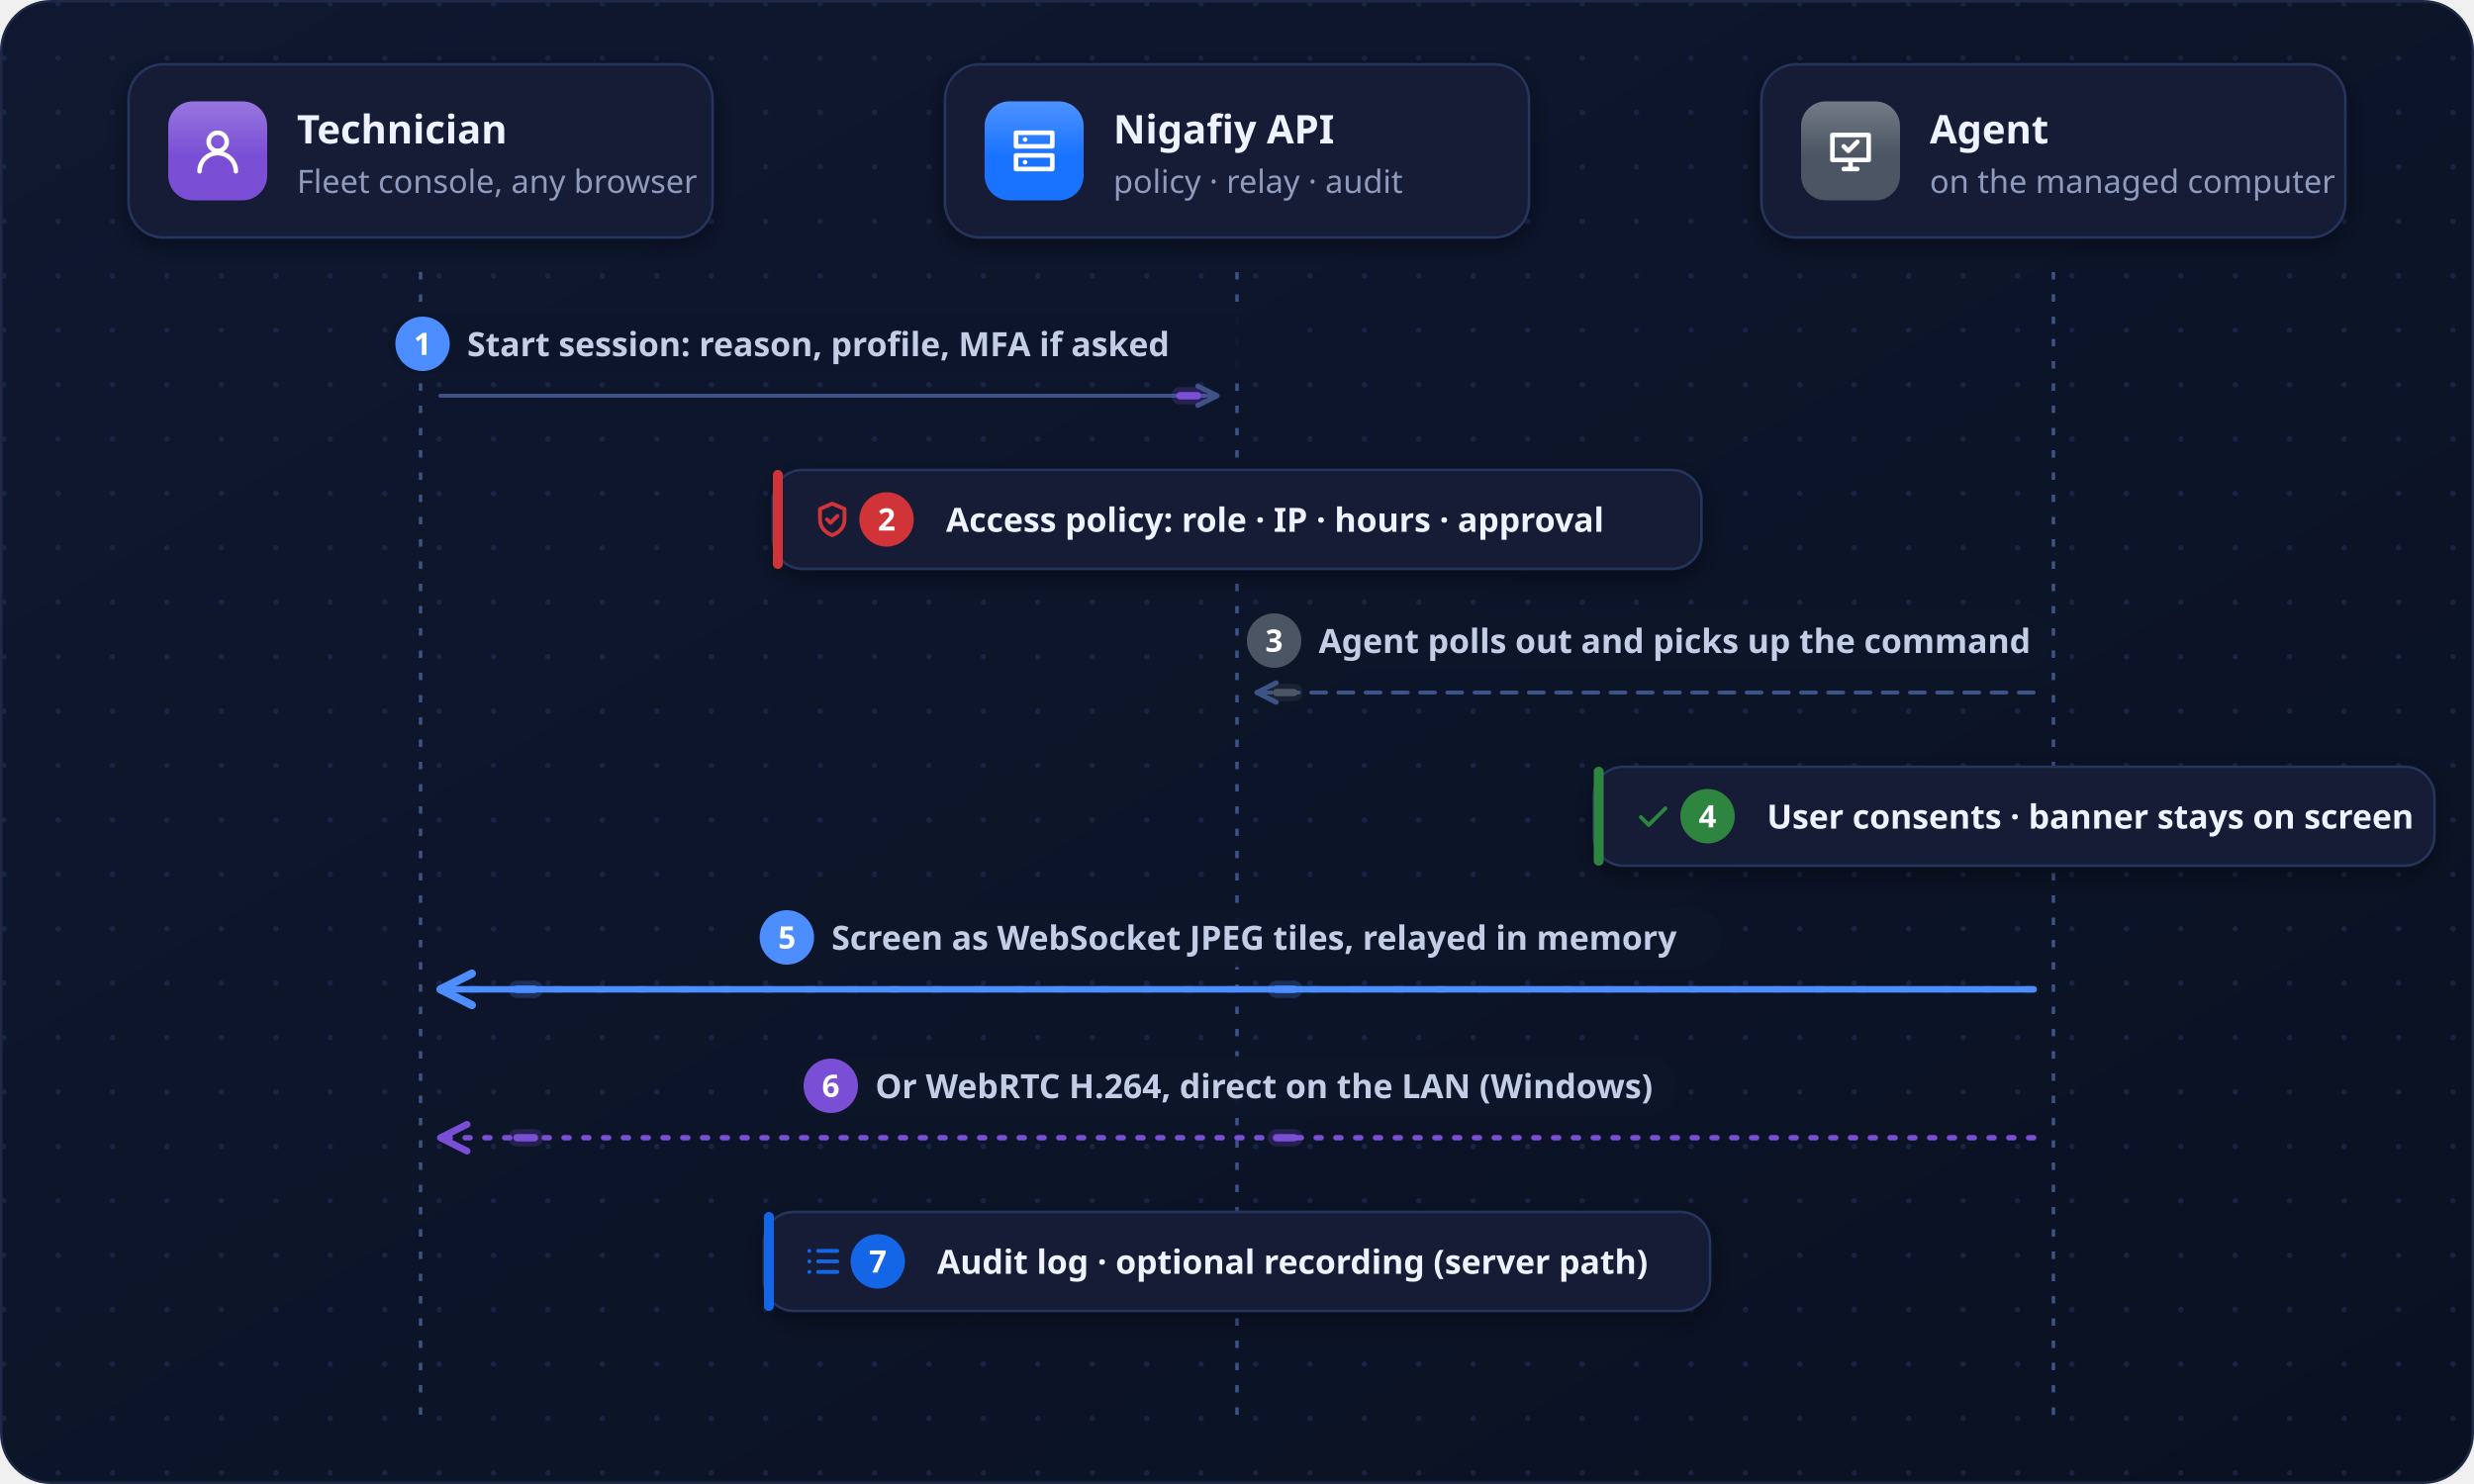
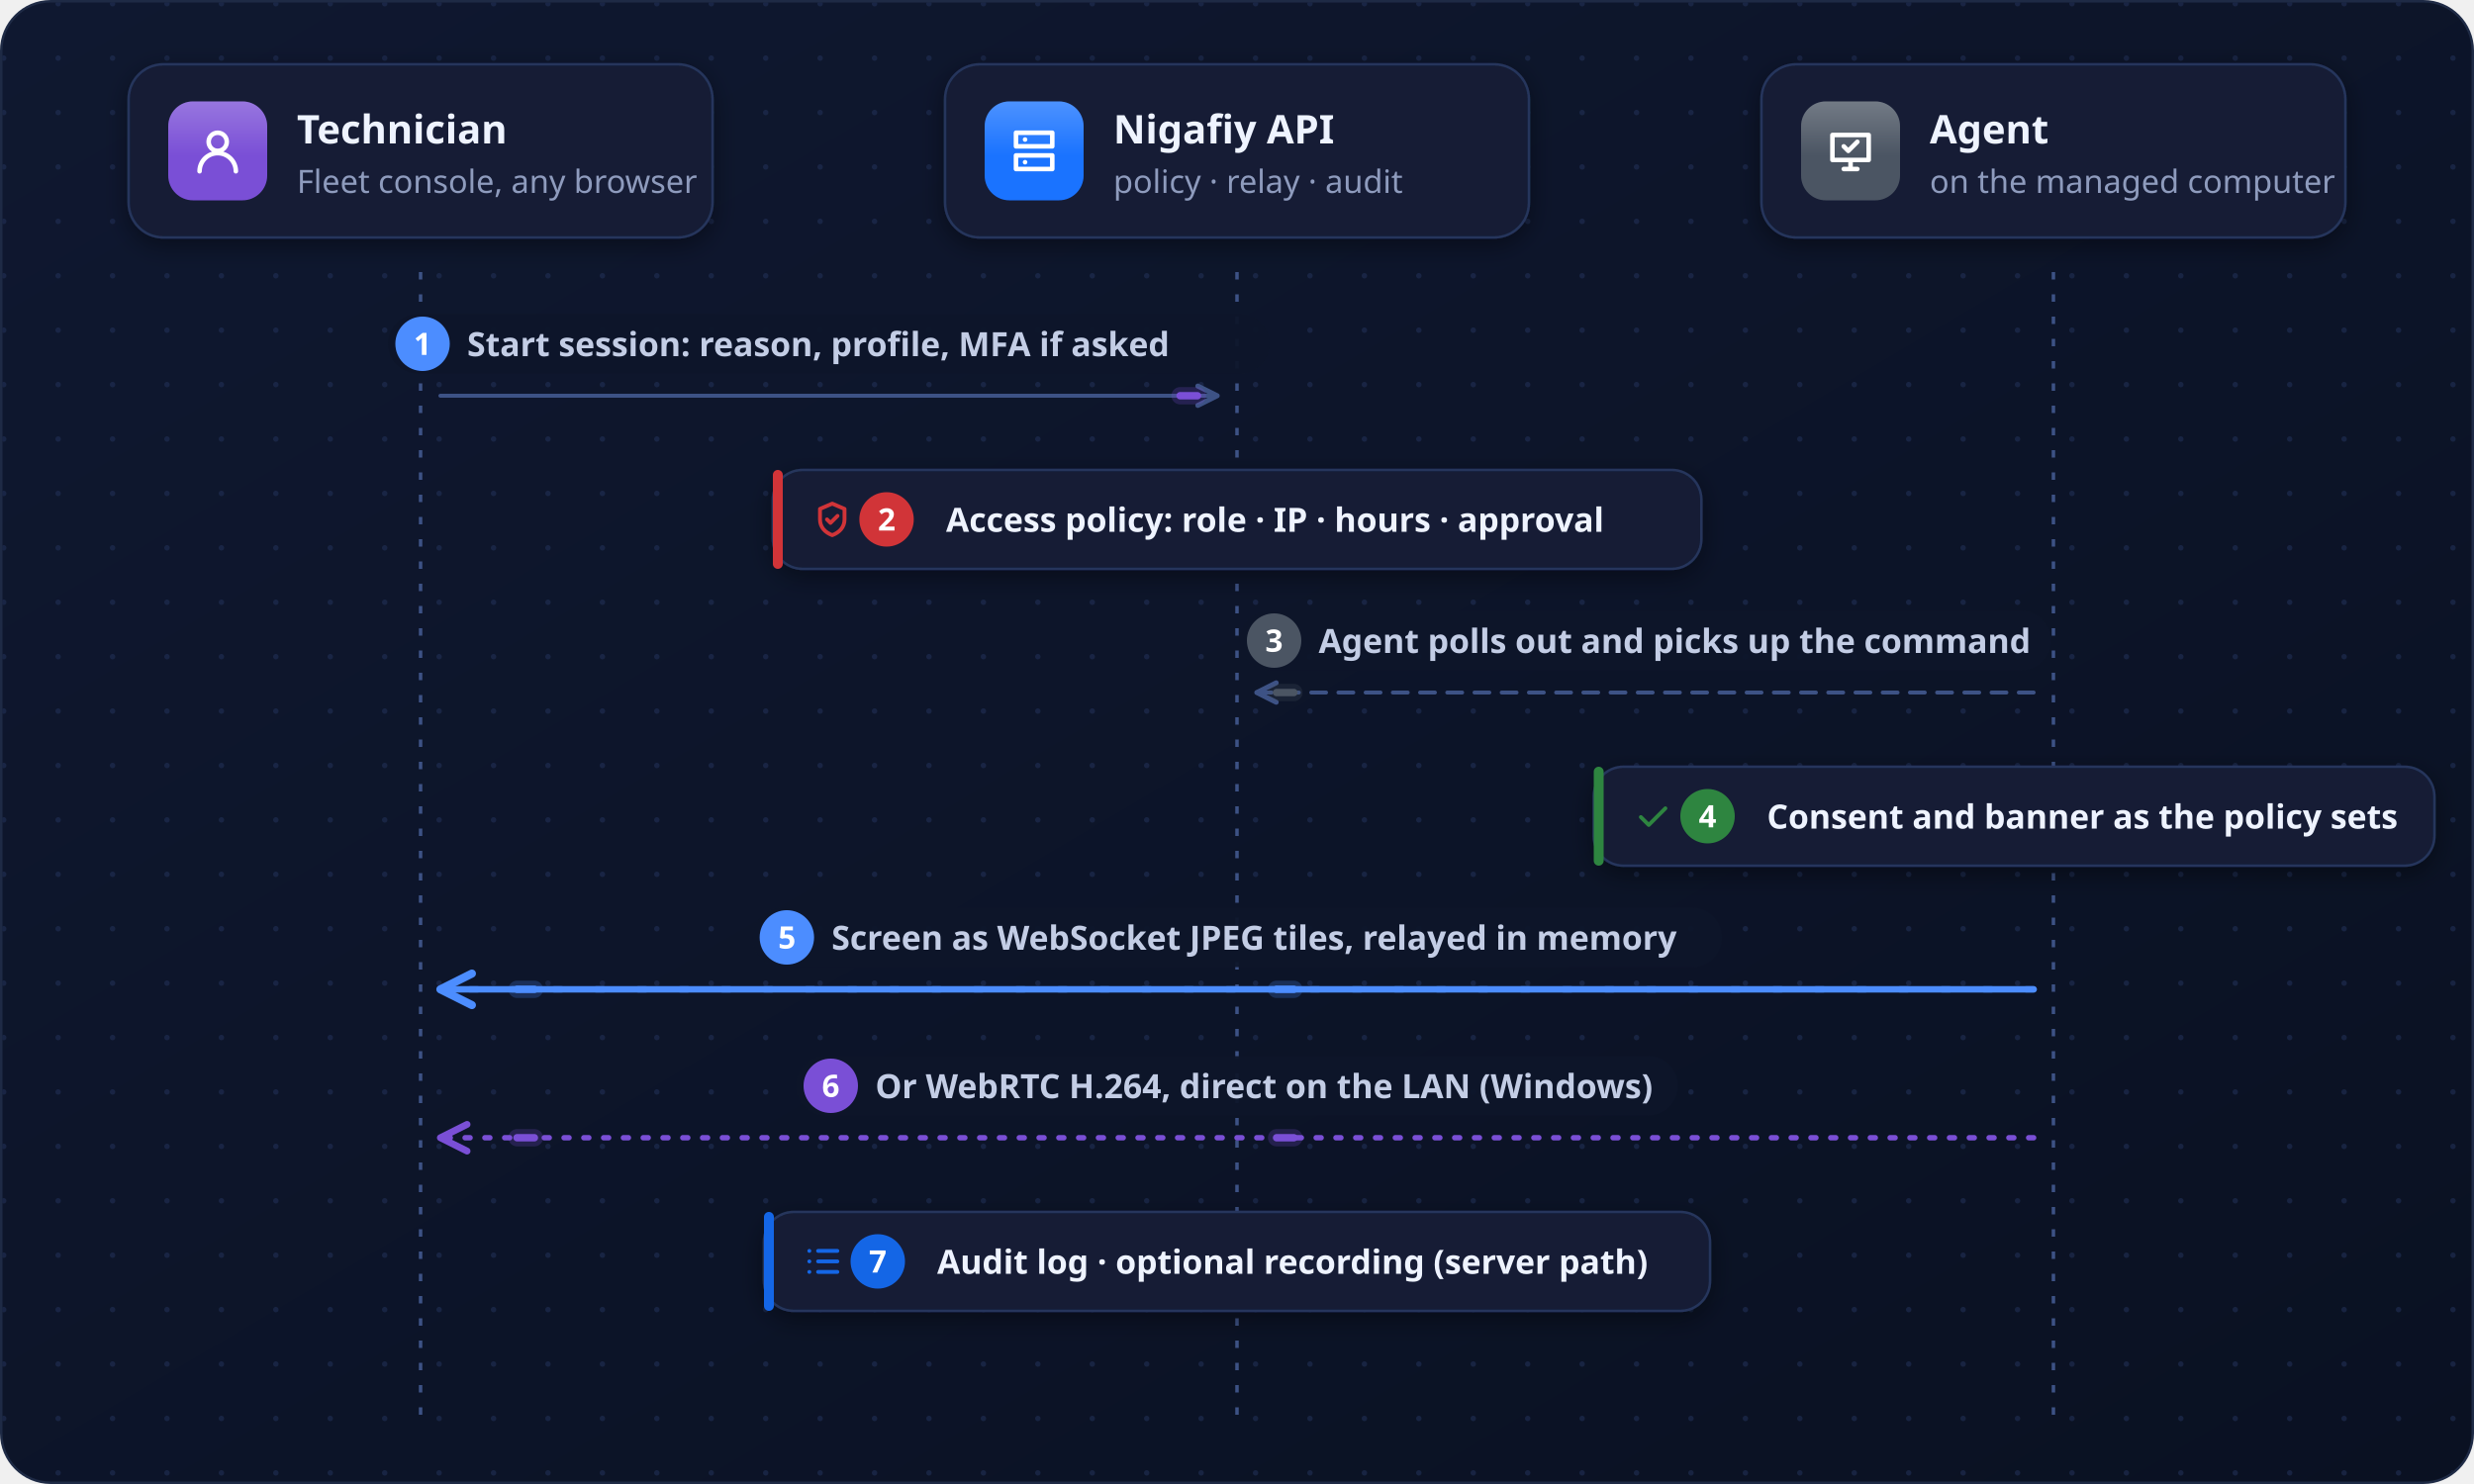
<svg xmlns="http://www.w3.org/2000/svg" viewBox="0 0 1000 600" width="1000" height="600" role="img" aria-labelledby="t d">
  <defs>
    <linearGradient id="bg" x1="0" y1="0" x2="1" y2="1">
      <stop offset="0" stop-color="#0F1830" />
      <stop offset="1" stop-color="#0A1122" />
    </linearGradient>
    <linearGradient id="tileLight" x1="0" y1="0" x2="0" y2="1">
      <stop offset="0" stop-color="#fff" stop-opacity=".22" />
      <stop offset=".55" stop-color="#fff" stop-opacity="0" />
    </linearGradient>
    <pattern id="dots" width="22" height="22" patternUnits="userSpaceOnUse">
      <circle cx="1.5" cy="1.5" r="1.1" fill="#22325A" />
    </pattern>
    <filter id="sh" x="-10%" y="-20%" width="120%" height="150%">
      <feDropShadow dx="0" dy="3" stdDeviation="5" flood-color="#000000" flood-opacity="0.4" />
    </filter>
    <marker id="arrow" viewBox="0 0 10 10" refX="8.5" refY="5" markerWidth="7" markerHeight="7" orient="auto-start-reverse">
      <path d="M1.5 1.5L8.5 5L1.5 8.5" fill="none" stroke="#3D5285" stroke-width="1.8" stroke-linecap="round" stroke-linejoin="round" />
    </marker>
    <marker id="arrowA" viewBox="0 0 10 10" refX="8.5" refY="5" markerWidth="7" markerHeight="7" orient="auto-start-reverse">
      <path d="M1.5 1.5L8.5 5L1.5 8.5" fill="none" stroke="#4C8DFF" stroke-width="1.8" stroke-linecap="round" stroke-linejoin="round" />
    </marker>
    <marker id="arrowP" viewBox="0 0 10 10" refX="8.5" refY="5" markerWidth="7" markerHeight="7" orient="auto-start-reverse">
      <path d="M1.5 1.5L8.5 5L1.5 8.5" fill="none" stroke="#7A4FD6" stroke-width="1.8" stroke-linecap="round" stroke-linejoin="round" />
    </marker>
    <marker id="arrowR" viewBox="0 0 10 10" refX="8.5" refY="5" markerWidth="7" markerHeight="7" orient="auto-start-reverse">
      <path d="M1.5 1.5L8.5 5L1.5 8.5" fill="none" stroke="#D13438" stroke-width="1.8" stroke-linecap="round" stroke-linejoin="round" />
    </marker>
    <style>
text{font-family:-apple-system, BlinkMacSystemFont, 'Segoe UI', 'Noto Sans', 'Noto Sans Arabic', Tahoma, Helvetica, Arial, sans-serif}
.pk{animation-name:pk;animation-iteration-count:infinite;animation-timing-function:cubic-bezier(.45,0,.4,1)}
@keyframes pk{0%{stroke-dashoffset:8}62%,100%{stroke-dashoffset:-101}}

.act{animation:act 14s ease-out infinite}
@keyframes act{0%{opacity:0}3%{opacity:.35}12%,100%{opacity:0}}
.pk{animation-name:pk7}
@keyframes pk7{0%{stroke-dashoffset:8}9%,100%{stroke-dashoffset:-101}}
.stream{animation:stream 1.6s linear infinite}
@keyframes stream{to{stroke-dashoffset:-17}}
@media (prefers-reduced-motion: reduce){*{animation:none!important}.pk{display:none}.rm-show{opacity:1!important}}
</style>
  </defs>
  <rect x=".5" y=".5" width="999" height="599" rx="20" fill="url(#bg)" stroke="#1E2A45" />
  <rect x="1" y="1" width="998" height="598" rx="20" fill="url(#dots)" opacity=".55" />
  <line x1="170" y1="110" x2="170" y2="574" stroke="#3D5285" stroke-width="1.4" stroke-dasharray="3 6" />
  <line x1="500" y1="110" x2="500" y2="574" stroke="#3D5285" stroke-width="1.4" stroke-dasharray="3 6" />
  <line x1="830" y1="110" x2="830" y2="574" stroke="#3D5285" stroke-width="1.4" stroke-dasharray="3 6" />
  <g>
    <rect x="52" y="26" width="236" height="70" rx="14" fill="#131D36" stroke="#26365C" filter="url(#sh)" />
    <g>
      <rect x="68" y="41" width="40" height="40" rx="10" fill="#7A4FD6" />
      <rect x="68" y="41" width="40" height="40" rx="10" fill="url(#tileLight)" />
      <path d="M12 8m-4 0a4 4 0 1 0 8 0a4 4 0 1 0-8 0M4 21a8 8 0 0 1 16 0" transform="translate(77 50) scale(0.9167)" fill="none" stroke="#fff" stroke-width="2" stroke-linecap="round" stroke-linejoin="round" />
    </g>
    <text x="120" y="58" font-size="16" font-weight="700" fill="#EEF3FF">Technician</text>
    <text x="120" y="78" font-size="13" fill="#8E9BBD">Fleet console, any browser</text>
  </g>
  <g>
    <rect x="382" y="26" width="236" height="70" rx="14" fill="#131D36" stroke="#26365C" filter="url(#sh)" />
    <g>
      <rect x="398" y="41" width="40" height="40" rx="10" fill="#1A73FF" />
      <rect x="398" y="41" width="40" height="40" rx="10" fill="url(#tileLight)" />
      <path d="M4 4h16v6H4zM4 14h16v6H4zM8 7h.01M8 17h.01" transform="translate(407 50) scale(0.9167)" fill="none" stroke="#fff" stroke-width="2" stroke-linecap="round" stroke-linejoin="round" />
    </g>
    <text x="450" y="58" font-size="16" font-weight="700" fill="#EEF3FF">Nigafiy API</text>
    <text x="450" y="78" font-size="13" fill="#8E9BBD">policy · relay · audit</text>
  </g>
  <g>
    <rect x="712" y="26" width="236" height="70" rx="14" fill="#131D36" stroke="#26365C" filter="url(#sh)" />
    <g>
      <rect x="728" y="41" width="40" height="40" rx="10" fill="#4B5563" />
      <rect x="728" y="41" width="40" height="40" rx="10" fill="url(#tileLight)" />
      <path d="M4 5h16v11H4zM9 20h6M12 16v4M9 10l2 2 4-4" transform="translate(737 50) scale(0.9167)" fill="none" stroke="#fff" stroke-width="2" stroke-linecap="round" stroke-linejoin="round" />
    </g>
    <text x="780" y="58" font-size="16" font-weight="700" fill="#EEF3FF">Agent</text>
    <text x="780" y="78" font-size="13" fill="#8E9BBD">on the managed computer</text>
  </g>
  <path d="M178 160H492" fill="none" stroke="#3D5285" stroke-width="1.6" stroke-linecap="round" stroke-linejoin="round" marker-end="url(#arrow)" />
  <path class="pk glow" style="animation-duration:14s;animation-delay:-13.8s" d="M178 160H492" pathLength="100" fill="none" stroke="#7A4FD6" stroke-width="7" stroke-linecap="round" stroke-dasharray="7 300" stroke-dashoffset="8" opacity=".22" />
  <path class="pk" style="animation-duration:14s;animation-delay:-13.8s" d="M178 160H492" pathLength="100" fill="none" stroke="#7A4FD6" stroke-width="3" stroke-linecap="round" stroke-dasharray="7 300" stroke-dashoffset="8" />
  <rect x="156.8" y="127" width="356.4" height="24" rx="12" fill="#0d1529" opacity=".94" />
  <g>
    <circle class="act" style="animation-delay:0.00s" cx="170.8" cy="139" r="15" fill="#4C8DFF" opacity="0" />
    <circle cx="170.8" cy="139" r="11" fill="#4C8DFF" />
    <text x="170.8" y="143.5" text-anchor="middle" font-size="12.5" font-weight="800" fill="#fff">1</text>
  </g>
  <text x="188.8" y="144" font-size="13.5" font-weight="600" fill="#C3CDE5">Start session: reason, profile, MFA if asked</text>
  <g>
    <rect x="312.4" y="190" width="375.3" height="40" rx="12" fill="#131D36" stroke="#26365C" filter="url(#sh)" />
    <rect x="312.4" y="190" width="4" height="40" rx="2" fill="#D13438" />
    <g>
      <circle class="act" style="animation-delay:2.00s" cx="358.35" cy="210" r="15" fill="#D13438" opacity="0" />
      <circle cx="358.35" cy="210" r="11" fill="#D13438" />
      <text x="358.4" y="214.5" text-anchor="middle" font-size="12.5" font-weight="800" fill="#fff">2</text>
    </g>
    <path d="M12 3l7 3v6c0 4.5-3 7.5-7 9-4-1.5-7-4.5-7-9V6zM9 12l2 2 4-4" transform="translate(327.9 201.5) scale(0.7083)" fill="none" stroke="#D13438" stroke-width="2.2" stroke-linecap="round" stroke-linejoin="round" />
    <text x="382.4" y="215" font-size="13.5" font-weight="600" fill="#EEF3FF">Access policy: role · IP · hours · approval</text>
  </g>
  <path d="M822 280H508" fill="none" stroke="#3D5285" stroke-width="1.6" stroke-dasharray="6 5" stroke-linecap="round" stroke-linejoin="round" marker-end="url(#arrow)" />
  <path class="pk glow" style="animation-duration:14s;animation-delay:-9.8s" d="M822 280H508" pathLength="100" fill="none" stroke="#4B5563" stroke-width="7" stroke-linecap="round" stroke-dasharray="7 300" stroke-dashoffset="8" opacity=".22" />
  <path class="pk" style="animation-duration:14s;animation-delay:-9.8s" d="M822 280H508" pathLength="100" fill="none" stroke="#4B5563" stroke-width="3" stroke-linecap="round" stroke-dasharray="7 300" stroke-dashoffset="8" />
  <rect x="501" y="247" width="328" height="24" rx="12" fill="#0d1529" opacity=".94" />
  <g>
    <circle class="act" style="animation-delay:4.00s" cx="515" cy="259" r="15" fill="#4B5563" opacity="0" />
    <circle cx="515" cy="259" r="11" fill="#4B5563" />
    <text x="515" y="263.5" text-anchor="middle" font-size="12.5" font-weight="800" fill="#fff">3</text>
  </g>
  <text x="533" y="264" font-size="13.5" font-weight="600" fill="#C3CDE5">Agent polls out and picks up the command</text>
  <g>
    <rect x="644.2" y="310" width="339.8" height="40" rx="12" fill="#131D36" stroke="#26365C" filter="url(#sh)" />
    <rect x="644.2" y="310" width="4" height="40" rx="2" fill="#2E8540" />
    <g>
      <circle class="act" style="animation-delay:6.00s" cx="690.2" cy="330" r="15" fill="#2E8540" opacity="0" />
      <circle cx="690.2" cy="330" r="11" fill="#2E8540" />
      <text x="690.2" y="334.5" text-anchor="middle" font-size="12.5" font-weight="800" fill="#fff">4</text>
    </g>
    <path d="M5 12.5l4.5 4.5L19 7.5" transform="translate(659.7 321.5) scale(0.7083)" fill="none" stroke="#2E8540" stroke-width="2.2" stroke-linecap="round" stroke-linejoin="round" />
-     <text x="714.2" y="335" font-size="13.5" font-weight="600" fill="#EEF3FF">User consents · banner stays on screen</text>
+     <text x="714.2" y="335" font-size="13.5" font-weight="600" fill="#EEF3FF">Consent and banner as the policy sets</text>
  </g>
  <path d="M822 400H178" fill="none" stroke="#4C8DFF" stroke-width="2.6" stroke-linecap="round" stroke-linejoin="round" marker-end="url(#arrowA)" />
  <path class="pk glow" style="animation-duration:14s;animation-delay:-5.8s" d="M822 400H178" pathLength="100" fill="none" stroke="#4C8DFF" stroke-width="7" stroke-linecap="round" stroke-dasharray="7 300" stroke-dashoffset="8" opacity=".22" />
  <path class="pk" style="animation-duration:14s;animation-delay:-5.8s" d="M822 400H178" pathLength="100" fill="none" stroke="#4C8DFF" stroke-width="3" stroke-linecap="round" stroke-dasharray="7 300" stroke-dashoffset="8" />
  <rect x="304.1" y="367" width="391.9" height="24" rx="12" fill="#0d1529" opacity=".94" />
  <g>
    <circle class="act" style="animation-delay:8.00s" cx="318.05" cy="379" r="15" fill="#4C8DFF" opacity="0" />
    <circle cx="318.05" cy="379" r="11" fill="#4C8DFF" />
    <text x="318.1" y="383.5" text-anchor="middle" font-size="12.5" font-weight="800" fill="#fff">5</text>
  </g>
  <text x="336.1" y="384" font-size="13.5" font-weight="600" fill="#C3CDE5">Screen as WebSocket JPEG tiles, relayed in memory</text>
  <path d="M822 460H178" fill="none" stroke="#7A4FD6" stroke-width="2.2" stroke-dasharray="2 6" stroke-linecap="round" stroke-linejoin="round" marker-end="url(#arrowP)" />
  <path class="pk glow" style="animation-duration:14s;animation-delay:-3.8s" d="M822 460H178" pathLength="100" fill="none" stroke="#7A4FD6" stroke-width="7" stroke-linecap="round" stroke-dasharray="7 300" stroke-dashoffset="8" opacity=".22" />
  <path class="pk" style="animation-duration:14s;animation-delay:-3.8s" d="M822 460H178" pathLength="100" fill="none" stroke="#7A4FD6" stroke-width="3" stroke-linecap="round" stroke-dasharray="7 300" stroke-dashoffset="8" />
  <rect x="321.8" y="427" width="356.4" height="24" rx="12" fill="#0d1529" opacity=".94" />
  <g>
    <circle class="act" style="animation-delay:10.00s" cx="335.8" cy="439" r="15" fill="#7A4FD6" opacity="0" />
    <circle cx="335.8" cy="439" r="11" fill="#7A4FD6" />
    <text x="335.8" y="443.5" text-anchor="middle" font-size="12.5" font-weight="800" fill="#fff">6</text>
  </g>
  <text x="353.8" y="444" font-size="13.5" font-weight="600" fill="#C3CDE5">Or WebRTC H.264, direct on the LAN (Windows)</text>
  <g>
    <rect x="308.8" y="490" width="382.4" height="40" rx="12" fill="#131D36" stroke="#26365C" filter="url(#sh)" />
    <rect x="308.8" y="490" width="4" height="40" rx="2" fill="#1466E6" />
    <g>
      <circle class="act" style="animation-delay:12.00s" cx="354.8" cy="510" r="15" fill="#1466E6" opacity="0" />
      <circle cx="354.8" cy="510" r="11" fill="#1466E6" />
      <text x="354.8" y="514.5" text-anchor="middle" font-size="12.5" font-weight="800" fill="#fff">7</text>
    </g>
    <path d="M9 6h11M9 12h11M9 18h11M4 6h.01M4 12h.01M4 18h.01" transform="translate(324.3 501.5) scale(0.7083)" fill="none" stroke="#1466E6" stroke-width="2.2" stroke-linecap="round" stroke-linejoin="round" />
    <text x="378.8" y="515" font-size="13.5" font-weight="600" fill="#EEF3FF">Audit log · optional recording (server path)</text>
  </g>
  <path class="stream" d="M822 400H178" fill="none" stroke="#4C8DFF" stroke-width="2.6" stroke-dasharray="3 14" stroke-linecap="round" opacity=".55" />
</svg>
